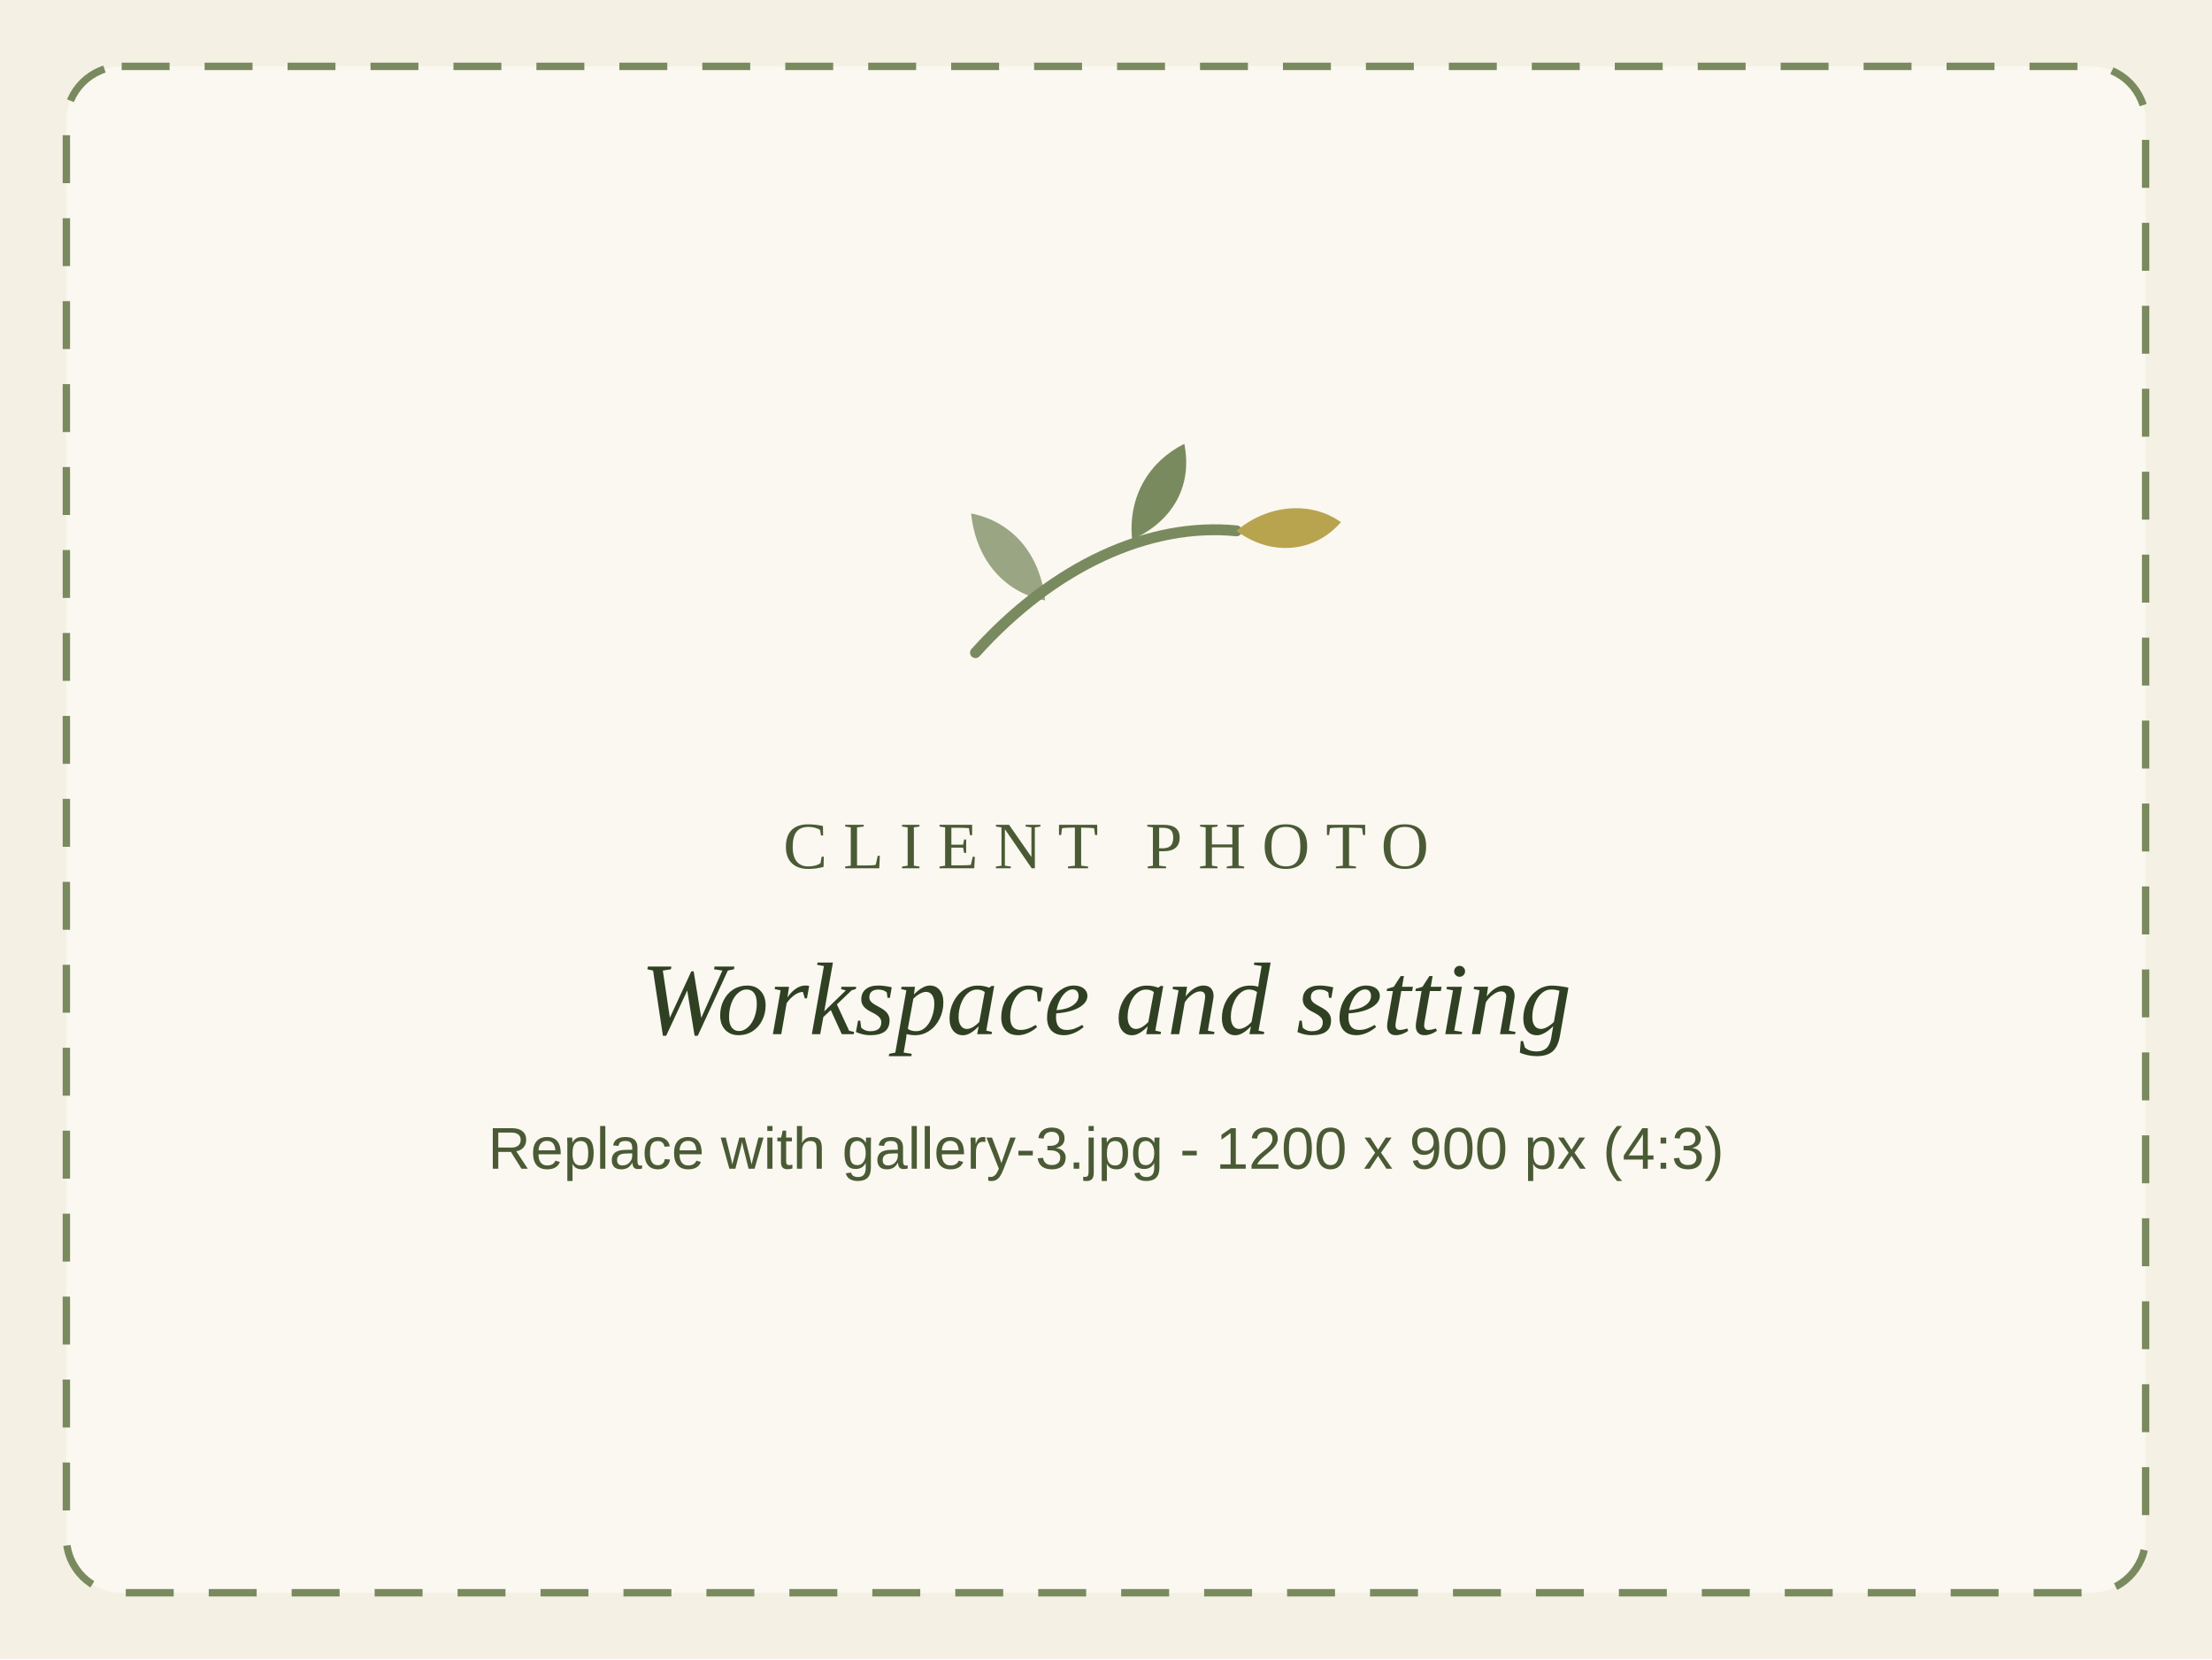
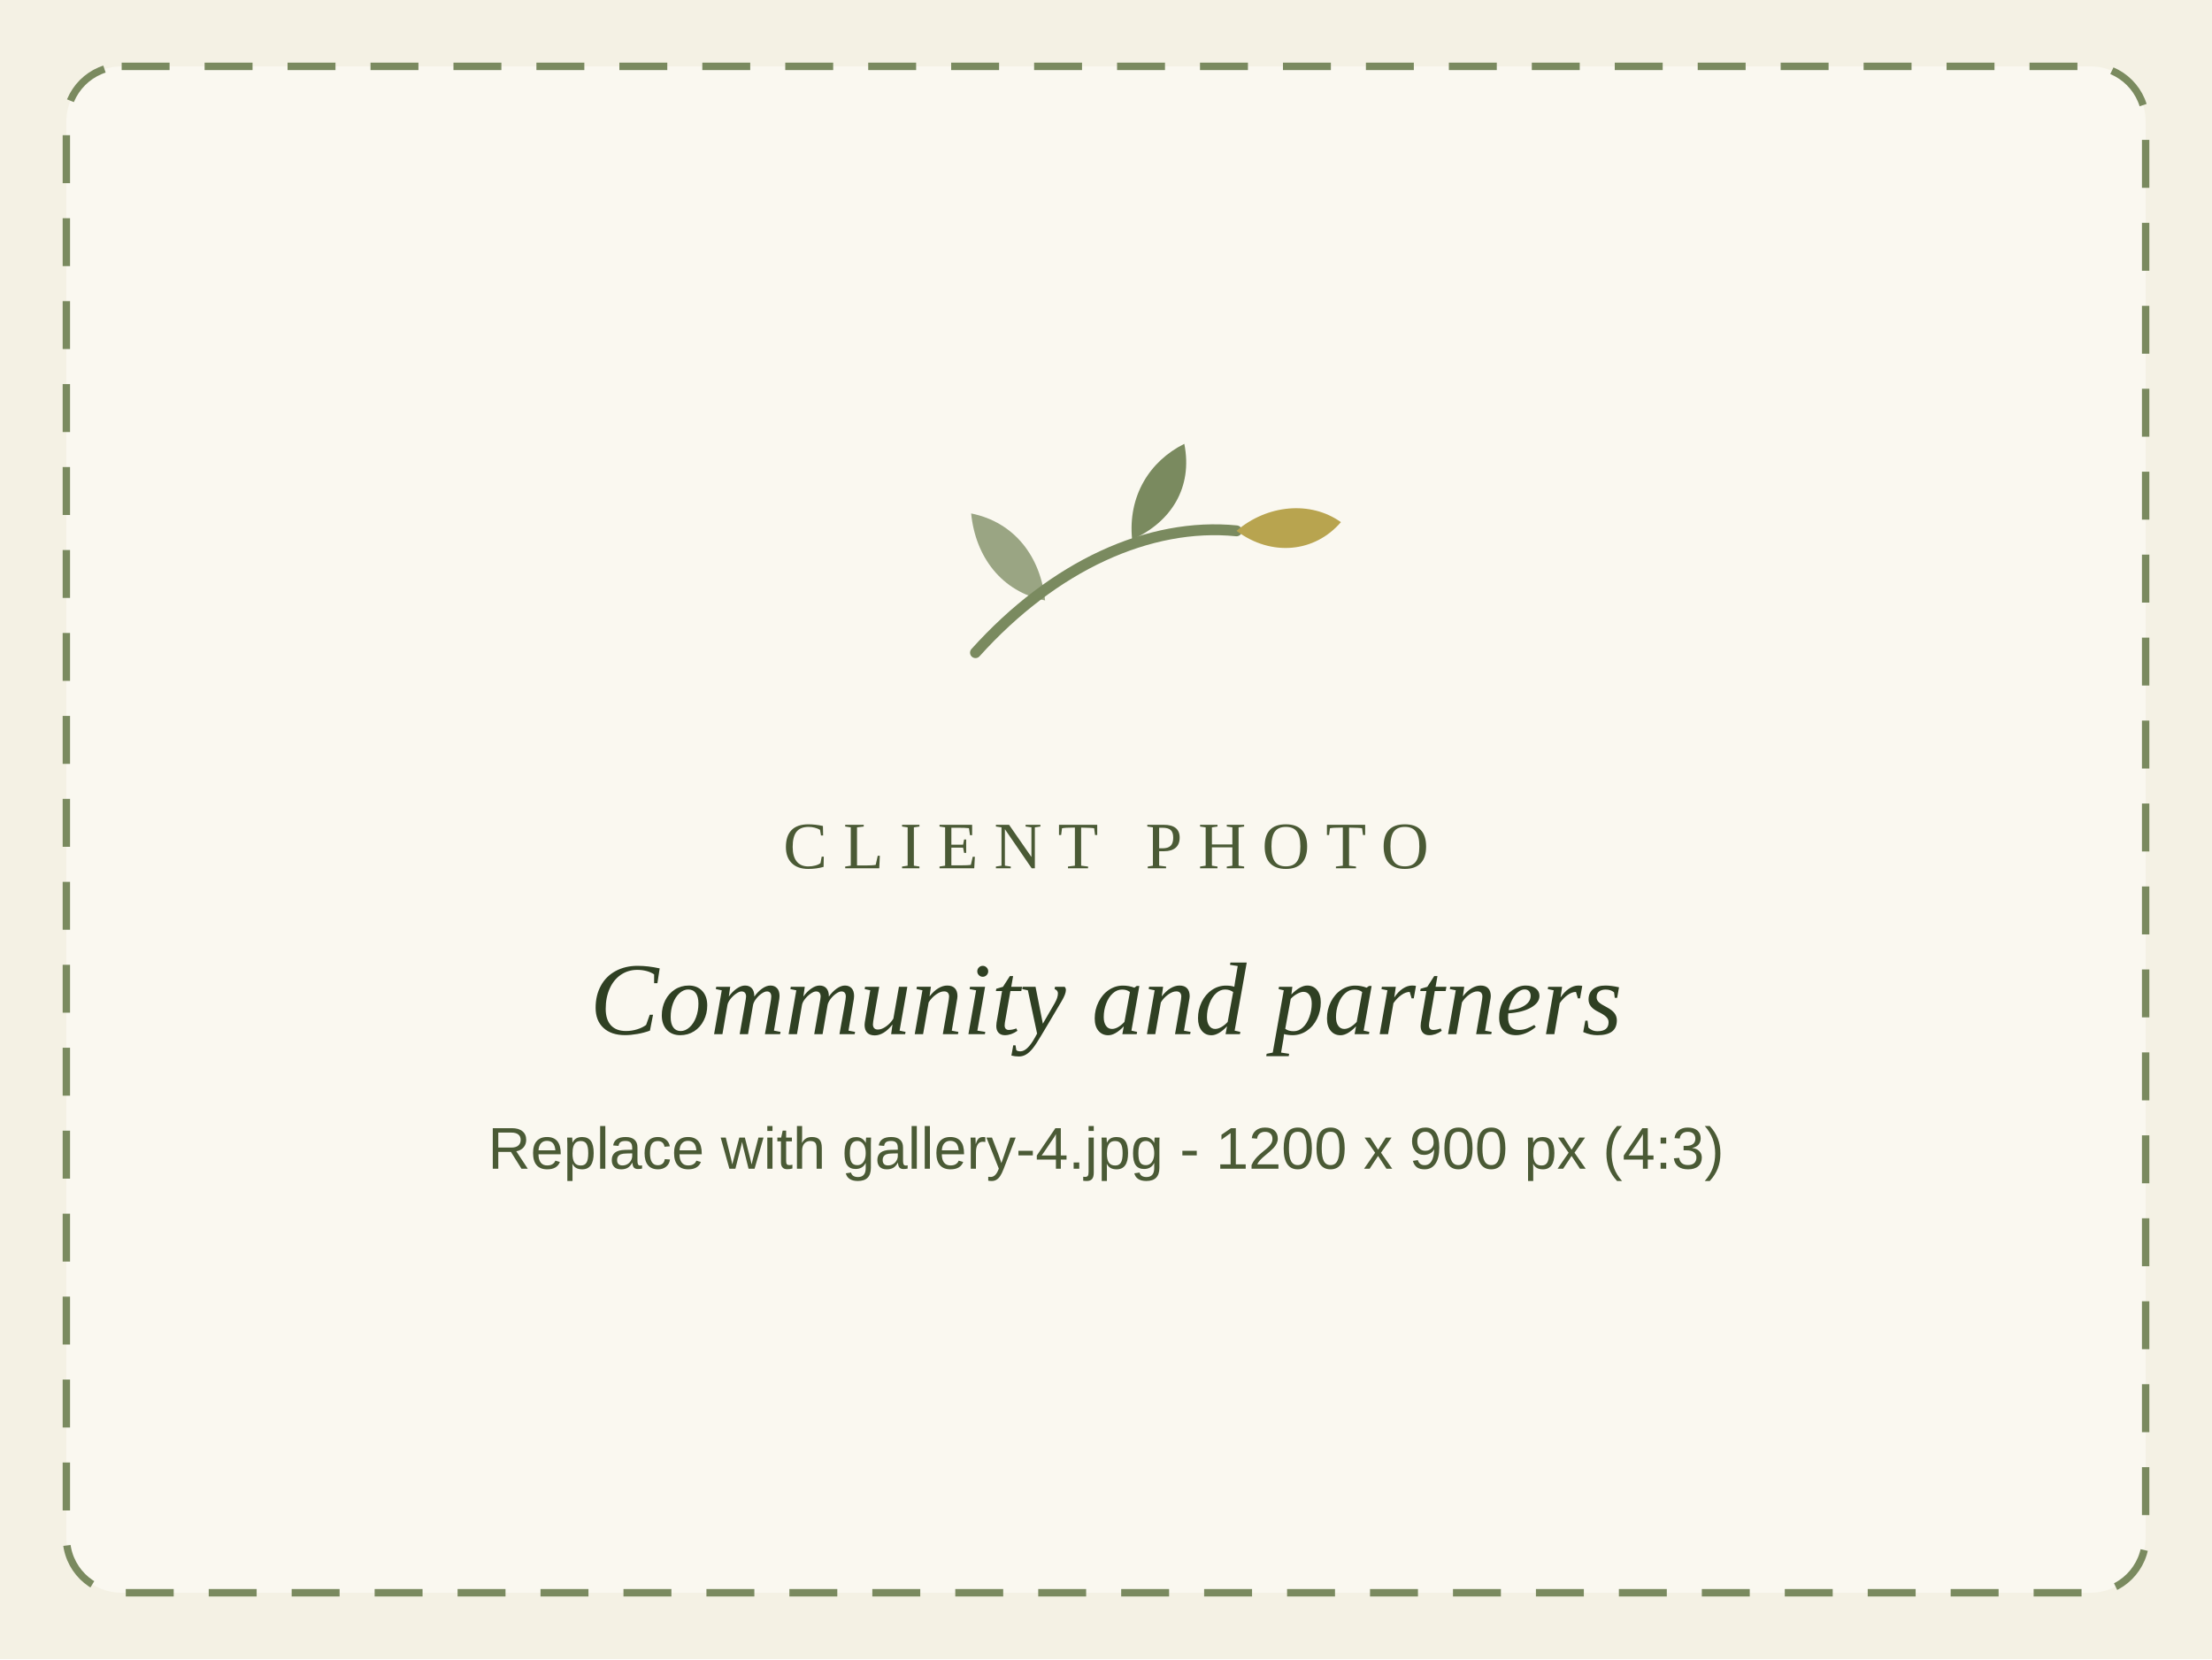
- <svg xmlns="http://www.w3.org/2000/svg" viewBox="0 0 1200 900" width="1200" height="900" role="img" aria-label="Placeholder: Workspace and setting">
+ <svg xmlns="http://www.w3.org/2000/svg" viewBox="0 0 1200 900" width="1200" height="900" role="img" aria-label="Placeholder: Community and partners">
  <rect width="1200" height="900" fill="#F4F1E4" />
  <rect x="36" y="36" width="1128" height="828" fill="#FAF8F0" stroke="#7A8A5F" stroke-width="4" stroke-dasharray="26 19" rx="30" />
  <g transform="translate(600 321) scale(2.36)">
    <path d="M-30 14 C -12 -6, 10 -16, 30 -14" fill="none" stroke="#7A8A5F" stroke-width="2.5" stroke-linecap="round" />
    <path d="M30 -14 c 7 -6, 17 -7, 24 -2 c -6 7, -16 8, -24 2 z" fill="#B8A44F" />
    <path d="M6 -12 c -1 -10, 4 -18, 12 -22 c 2 10, -3 18, -12 22 z" fill="#7A8A5F" />
    <path d="M-14 2 c -10 -2, -16 -10, -17 -20 c 10 2, 16 10, 17 20 z" fill="#7A8A5F" opacity="0.75" />
  </g>
  <text x="600" y="471" text-anchor="middle" font-family="Georgia, 'Times New Roman', serif" font-size="36" letter-spacing="8.6" fill="#4A5A35">CLIENT PHOTO</text>
-   <text x="600" y="561" text-anchor="middle" font-family="Georgia, 'Times New Roman', serif" font-size="56" font-style="italic" fill="#2F4023">Workspace and setting</text>
-   <text x="600" y="634" text-anchor="middle" font-family="Arial, Helvetica, sans-serif" font-size="32" fill="#4A5A35">Replace with gallery-3.jpg - 1200 x 900 px (4:3)</text>
+   <text x="600" y="561" text-anchor="middle" font-family="Georgia, 'Times New Roman', serif" font-size="56" font-style="italic" fill="#2F4023">Community and partners</text>
+   <text x="600" y="634" text-anchor="middle" font-family="Arial, Helvetica, sans-serif" font-size="32" fill="#4A5A35">Replace with gallery-4.jpg - 1200 x 900 px (4:3)</text>
</svg>
